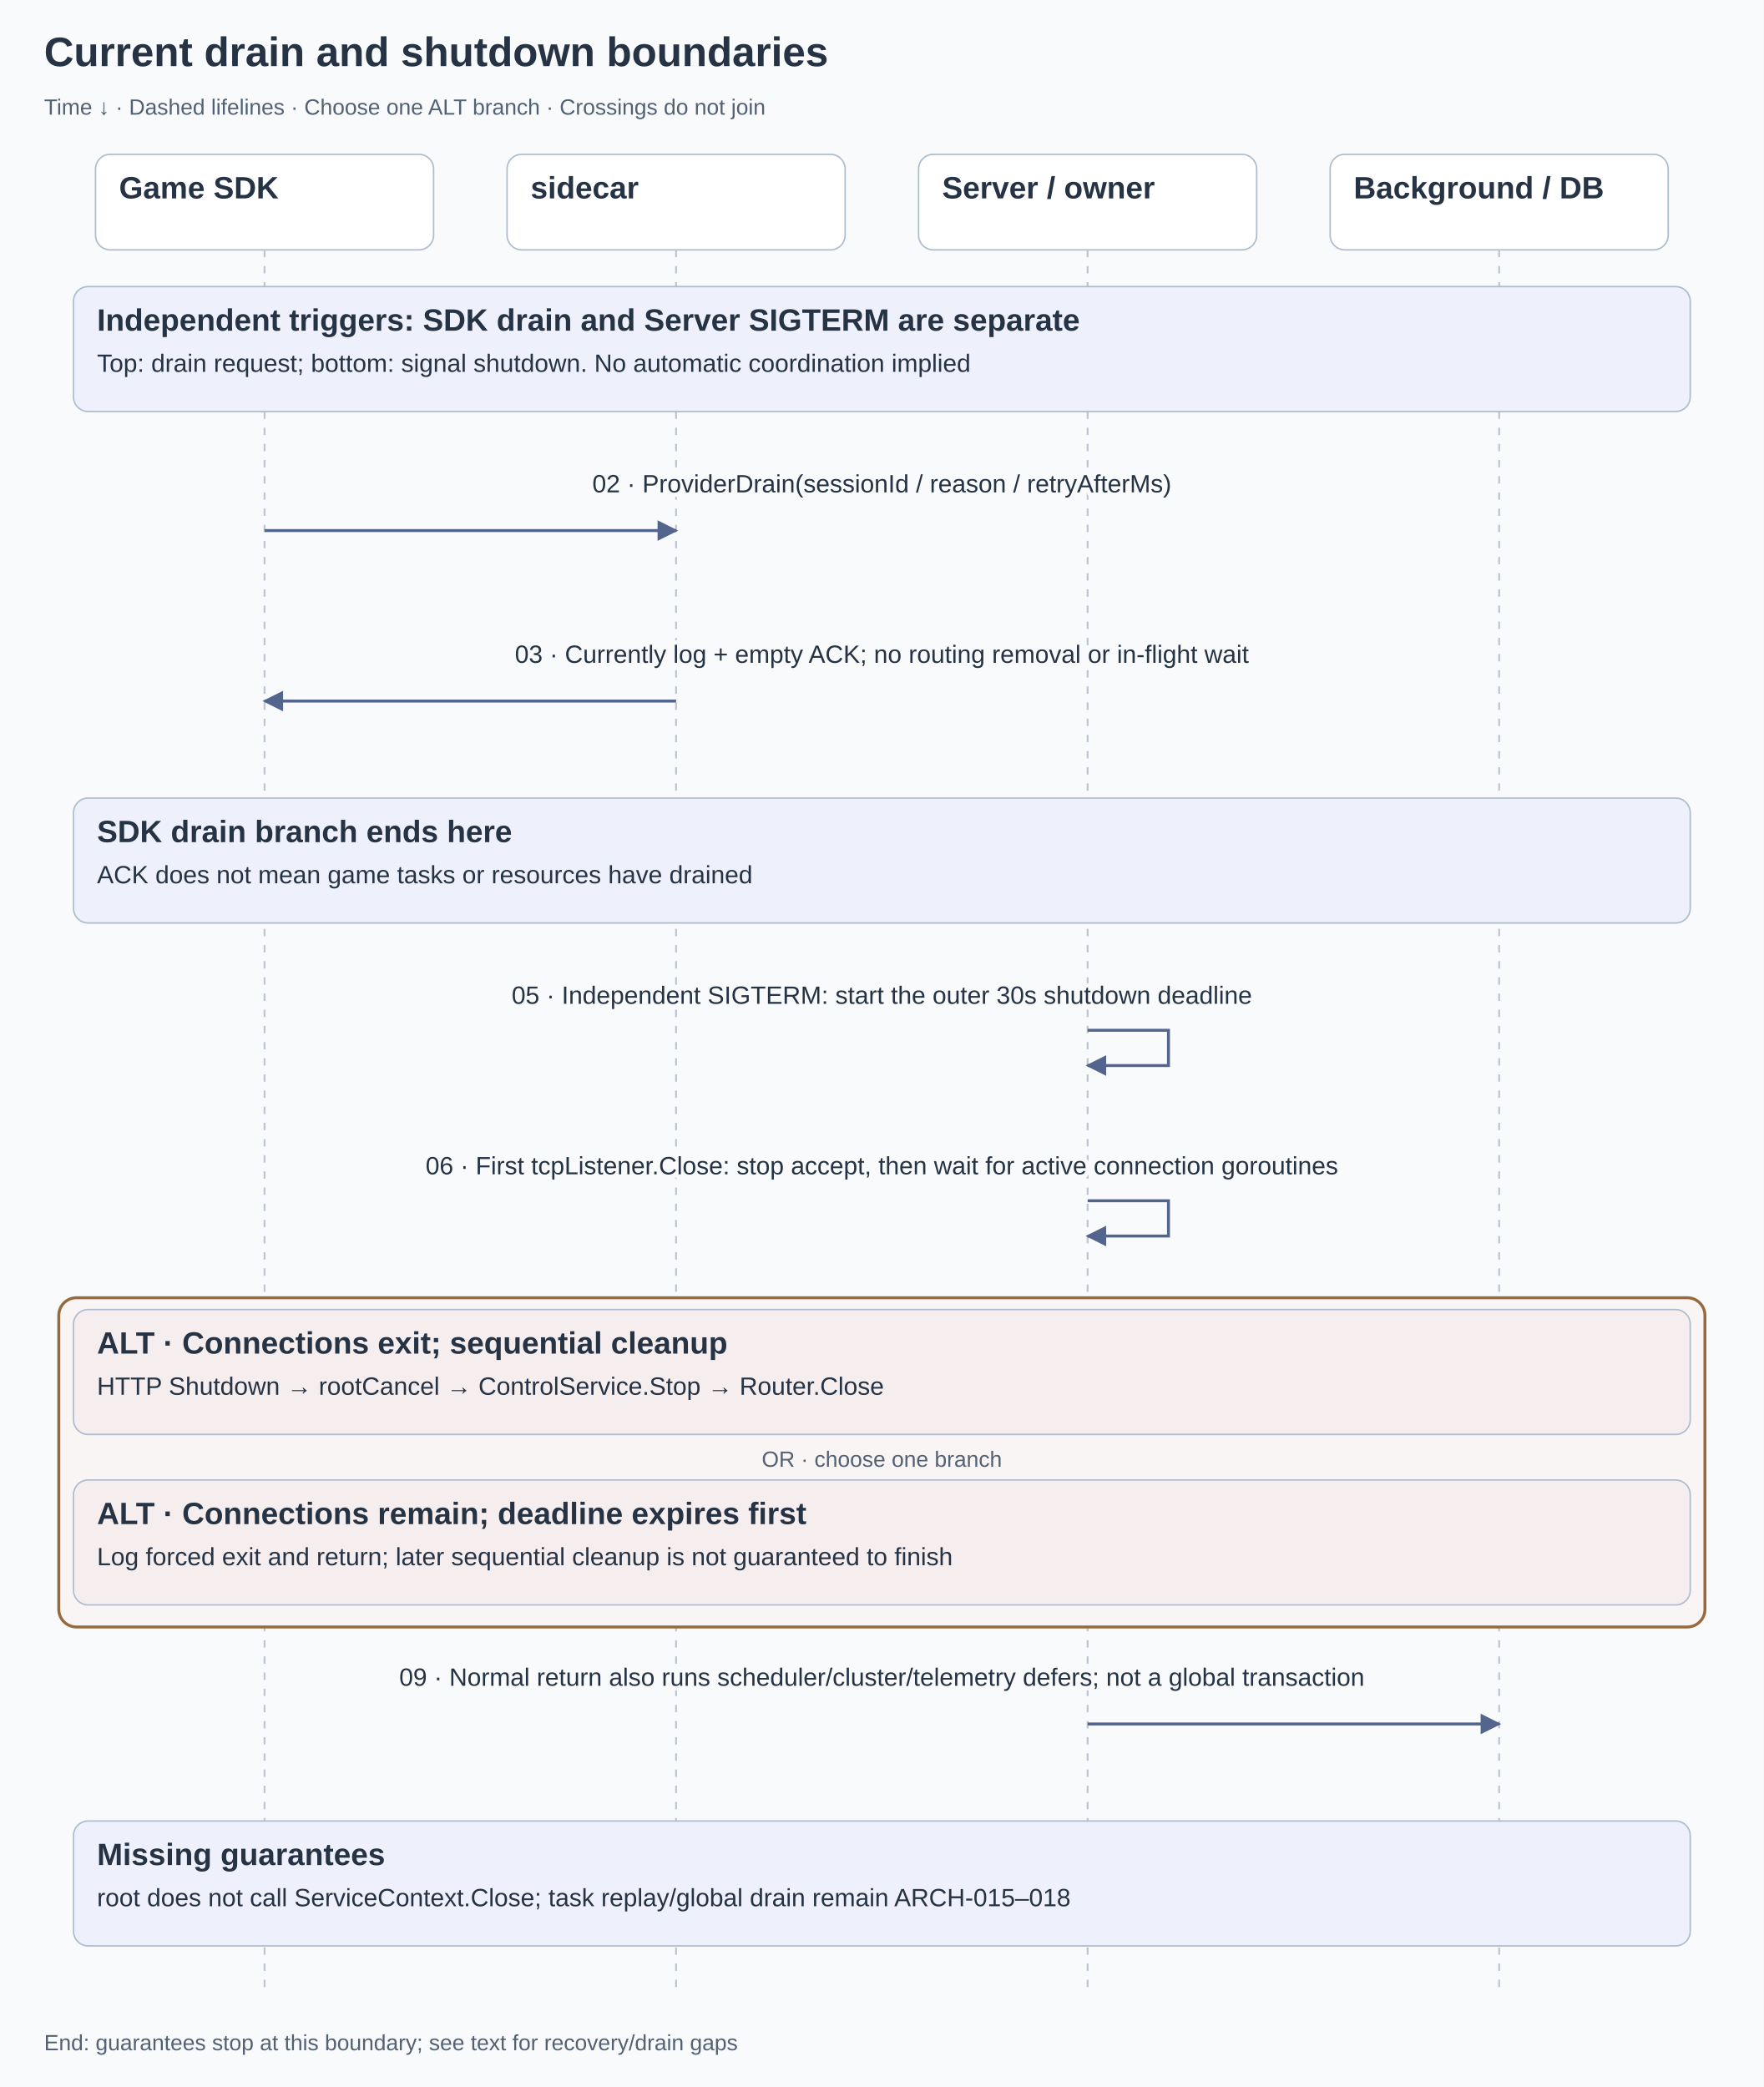
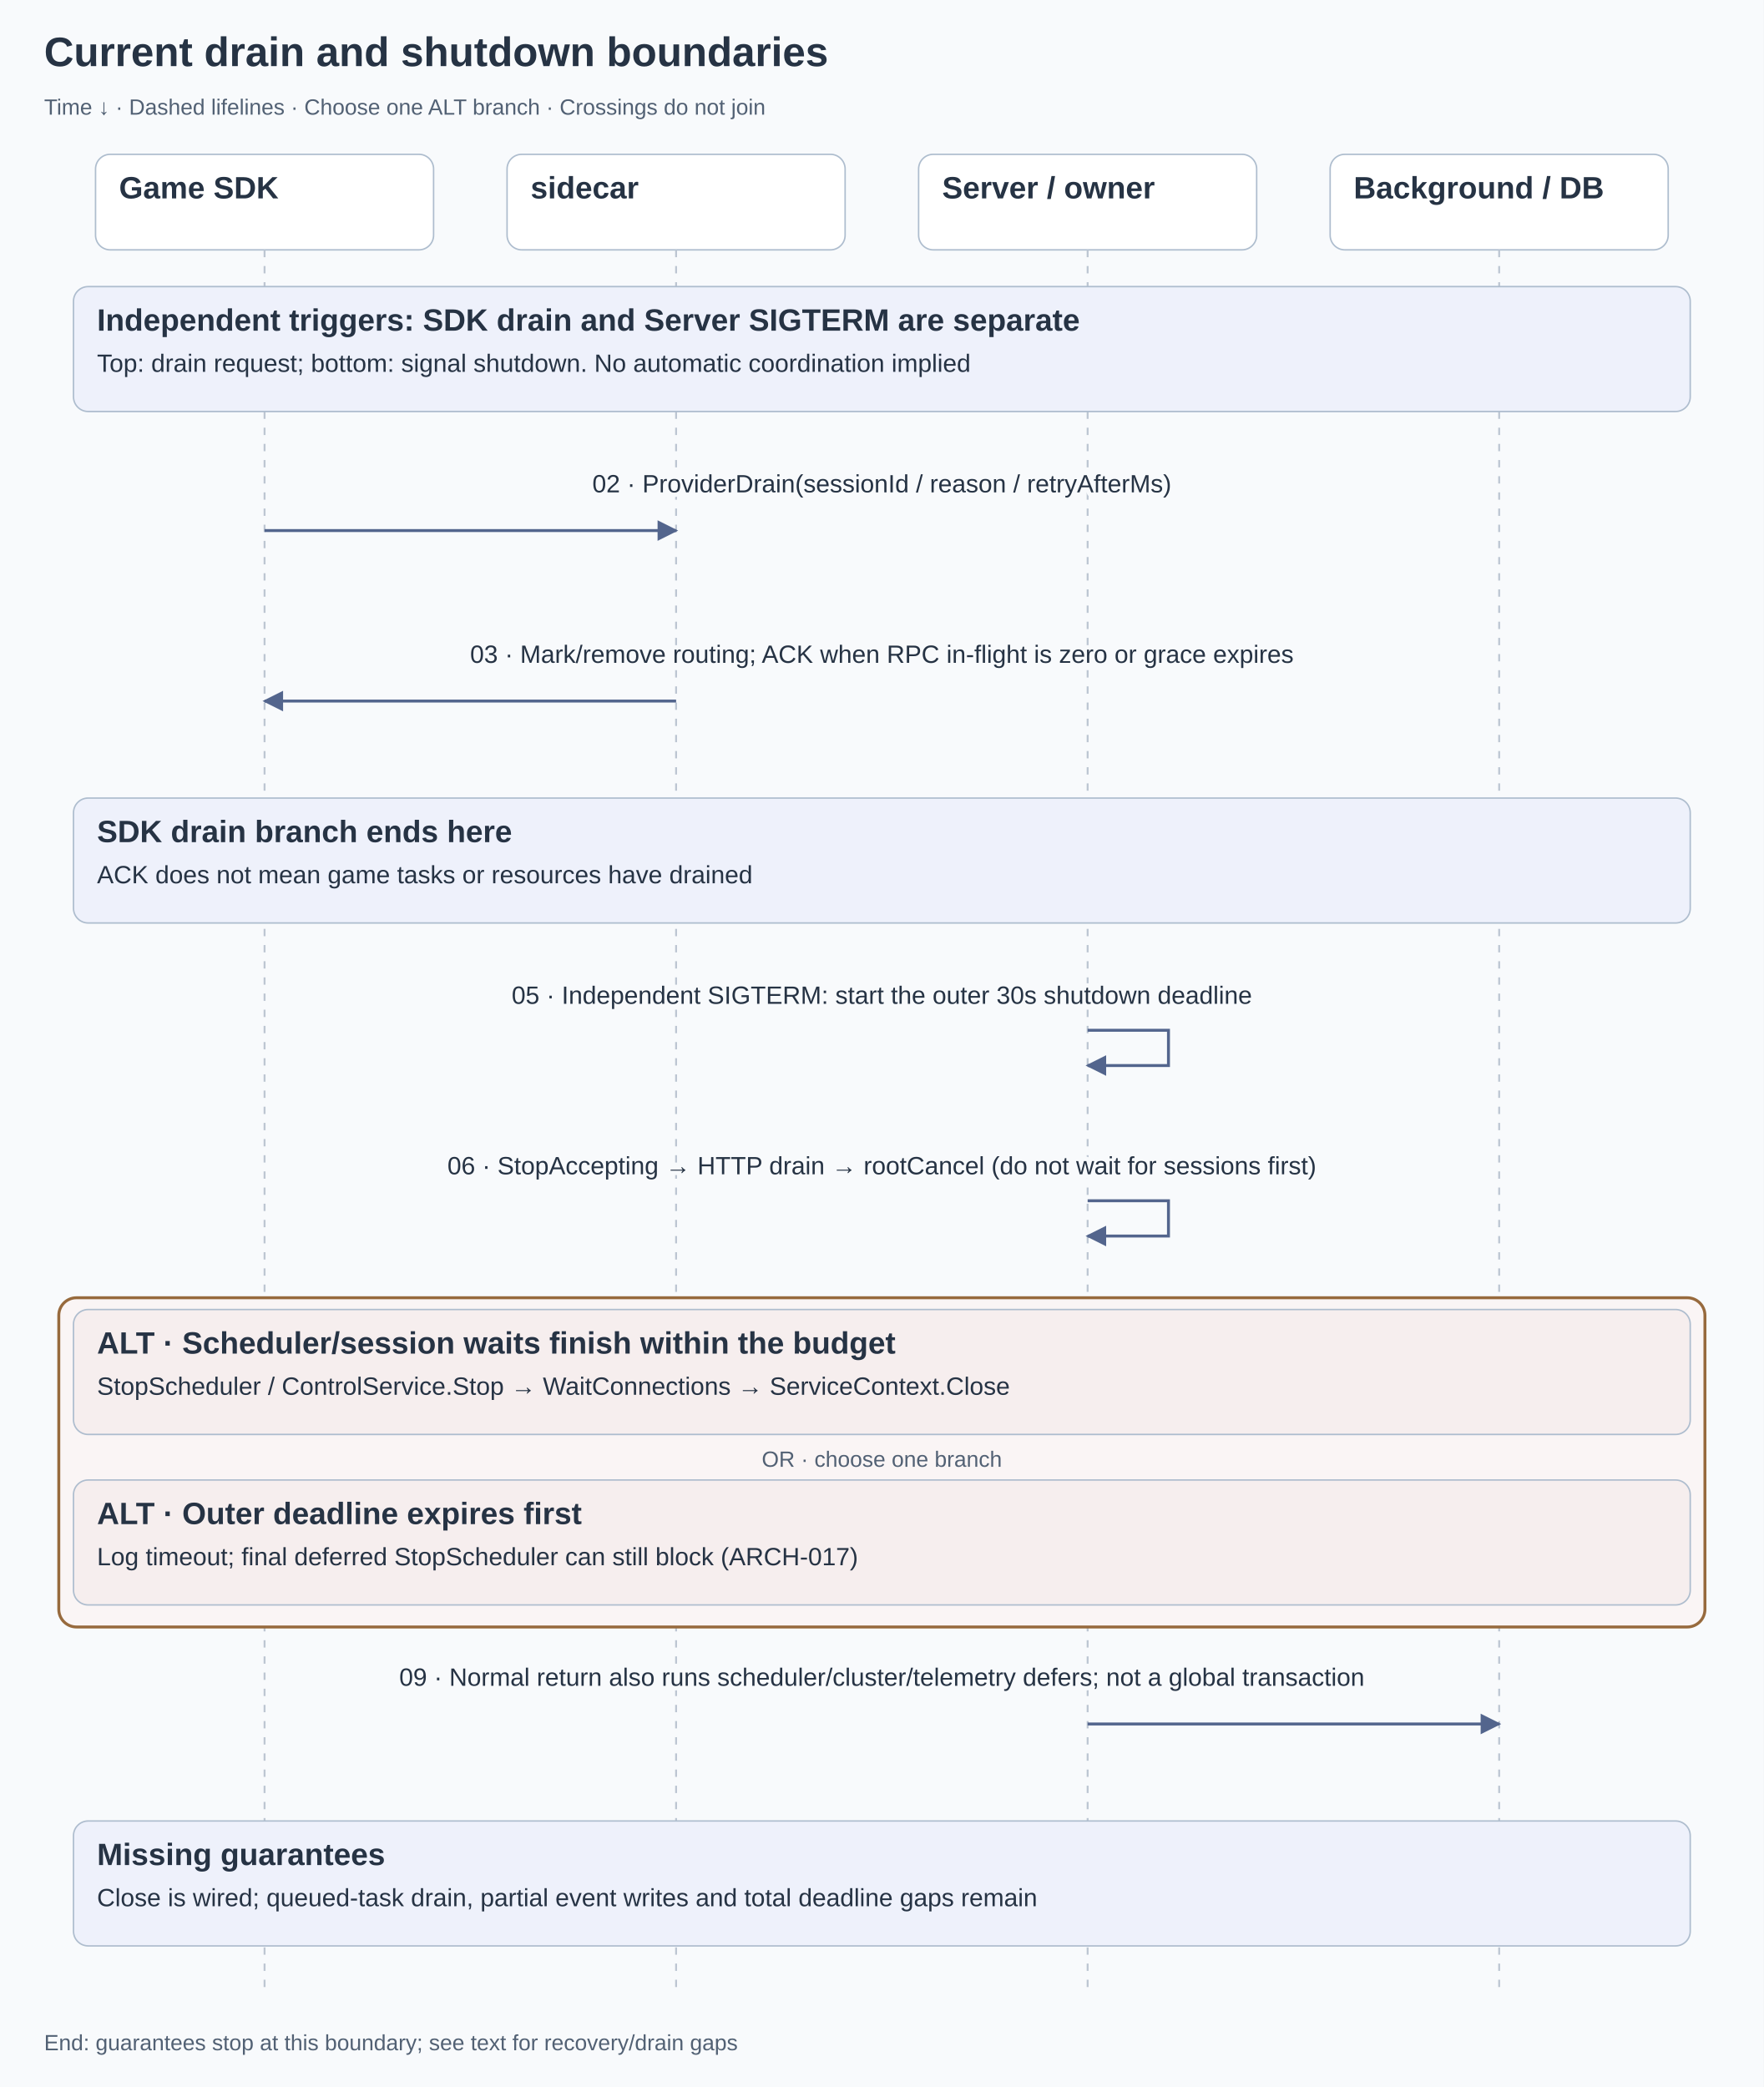
<svg xmlns="http://www.w3.org/2000/svg" width="1200" height="1420" viewBox="0 0 1200 1420" role="img" aria-labelledby="title desc">
  <defs>
    <marker id="control" viewBox="0 0 10 10" refX="9" refY="5" markerWidth="7" markerHeight="7" orient="auto-start-reverse">
      <path d="M0 0L10 5L0 10Z" fill="#53658d" />
    </marker>
    <marker id="data" viewBox="0 0 10 10" refX="9" refY="5" markerWidth="7" markerHeight="7" orient="auto-start-reverse">
      <path d="M0 0L10 5L0 10Z" fill="#237b72" />
    </marker>
    <marker id="external" viewBox="0 0 10 10" refX="9" refY="5" markerWidth="7" markerHeight="7" orient="auto-start-reverse">
      <path d="M0 0L10 5L0 10Z" fill="#976a3d" />
    </marker>
  </defs>
  <style>text{font:17px Arial,'Noto Sans CJK SC','Microsoft YaHei',sans-serif;fill:#263344}.title{font-size:28px;font-weight:700}.head{font-size:21px;font-weight:700}.small{font-size:15px;fill:#526174}.edge{stroke-width:2;fill:none}.control{stroke:#53658d}.data{stroke:#237b72}.external{stroke:#976a3d}.optional{stroke-dasharray:7 5}.life{stroke:#bdc6d2;stroke-width:1.3;stroke-dasharray:5 6}.message{paint-order:stroke;stroke:#f8fafc;stroke-width:6px;stroke-linejoin:round}</style>
  <rect width="1200" height="1420" fill="#f8fafc" />
  <text x="30" y="45" class="title" text-anchor="start">Current drain and shutdown boundaries</text>
  <text x="30" y="78" class="small" text-anchor="start">Time ↓ · Dashed lifelines · Choose one ALT branch · Crossings do not join</text>
  <g data-node="Game SDK">
    <rect x="65" y="105" width="230" height="65" rx="10" fill="#fff" stroke="#aebdce" />
    <text x="81" y="135" class="head" text-anchor="start">Game SDK</text>
  </g>
  <path d="M180 170 V1355" class="life" />
  <g data-node="sidecar">
    <rect x="345" y="105" width="230" height="65" rx="10" fill="#fff" stroke="#aebdce" />
    <text x="361" y="135" class="head" text-anchor="start">sidecar</text>
  </g>
  <path d="M460 170 V1355" class="life" />
  <g data-node="Server / owner">
    <rect x="625" y="105" width="230" height="65" rx="10" fill="#fff" stroke="#aebdce" />
    <text x="641" y="135" class="head" text-anchor="start">Server / owner</text>
  </g>
  <path d="M740 170 V1355" class="life" />
  <g data-node="Background / DB">
    <rect x="905" y="105" width="230" height="65" rx="10" fill="#fff" stroke="#aebdce" />
    <text x="921" y="135" class="head" text-anchor="start">Background / DB</text>
  </g>
  <path d="M1020 170 V1355" class="life" />
  <g data-node="Independent triggers: SDK drain and Server SIGTERM are separate">
    <rect x="50" y="195" width="1100" height="85" rx="10" fill="#eef1fb" stroke="#aebdce" />
    <text x="66" y="225" class="head" text-anchor="start">Independent triggers: SDK drain and Server SIGTERM are separate</text>
    <text x="66" y="253" class="" text-anchor="start">Top: drain request; bottom: signal shutdown. No automatic coordination implied</text>
  </g>
  <text x="600" y="335" class="message" text-anchor="middle">02 · ProviderDrain(sessionId / reason / retryAfterMs)</text>
  <path d="M180 361 H460" class="edge control" marker-end="url(#control)" />
-   <text x="600" y="451" class="message" text-anchor="middle">03 · Currently log + empty ACK; no routing removal or in-flight wait</text>
+   <text x="600" y="451" class="message" text-anchor="middle">03 · Mark/remove routing; ACK when RPC in-flight is zero or grace expires</text>
  <path d="M460 477 H180" class="edge control" marker-end="url(#control)" />
  <g data-node="SDK drain branch ends here">
    <rect x="50" y="543" width="1100" height="85" rx="10" fill="#eef1fb" stroke="#aebdce" />
    <text x="66" y="573" class="head" text-anchor="start">SDK drain branch ends here</text>
    <text x="66" y="601" class="" text-anchor="start">ACK does not mean game tasks or resources have drained</text>
  </g>
  <text x="600" y="683" class="message" text-anchor="middle">05 · Independent SIGTERM: start the outer 30s shutdown deadline</text>
  <path d="M740 701 h55 v24 h-55" class="edge control" marker-end="url(#control)" />
-   <text x="600" y="799" class="message" text-anchor="middle">06 · First tcpListener.Close: stop accept, then wait for active connection goroutines</text>
+   <text x="600" y="799" class="message" text-anchor="middle">06 · StopAccepting → HTTP drain → rootCancel (do not wait for sessions first)</text>
  <path d="M740 817 h55 v24 h-55" class="edge control" marker-end="url(#control)" />
  <rect x="40" y="883" width="1120" height="224" rx="12" fill="#faf5f5" stroke="#976a3d" stroke-width="2" />
  <text x="600" y="998" class="small" text-anchor="middle">OR · choose one branch</text>
-   <g data-node="ALT · Connections exit; sequential cleanup">
+   <g data-node="ALT · Scheduler/session waits finish within the budget">
    <rect x="50" y="891" width="1100" height="85" rx="10" fill="#f6eeee" stroke="#aebdce" />
-     <text x="66" y="921" class="head" text-anchor="start">ALT · Connections exit; sequential cleanup</text>
-     <text x="66" y="949" class="" text-anchor="start">HTTP Shutdown → rootCancel → ControlService.Stop → Router.Close</text>
+     <text x="66" y="921" class="head" text-anchor="start">ALT · Scheduler/session waits finish within the budget</text>
+     <text x="66" y="949" class="" text-anchor="start">StopScheduler / ControlService.Stop → WaitConnections → ServiceContext.Close</text>
  </g>
-   <g data-node="ALT · Connections remain; deadline expires first">
+   <g data-node="ALT · Outer deadline expires first">
    <rect x="50" y="1007" width="1100" height="85" rx="10" fill="#f6eeee" stroke="#aebdce" />
-     <text x="66" y="1037" class="head" text-anchor="start">ALT · Connections remain; deadline expires first</text>
-     <text x="66" y="1065" class="" text-anchor="start">Log forced exit and return; later sequential cleanup is not guaranteed to finish</text>
+     <text x="66" y="1037" class="head" text-anchor="start">ALT · Outer deadline expires first</text>
+     <text x="66" y="1065" class="" text-anchor="start">Log timeout; final deferred StopScheduler can still block (ARCH-017)</text>
  </g>
  <text x="600" y="1147" class="message" text-anchor="middle">09 · Normal return also runs scheduler/cluster/telemetry defers; not a global transaction</text>
  <path d="M740 1173 H1020" class="edge control" marker-end="url(#control)" />
  <g data-node="Missing guarantees">
    <rect x="50" y="1239" width="1100" height="85" rx="10" fill="#eef1fb" stroke="#aebdce" />
    <text x="66" y="1269" class="head" text-anchor="start">Missing guarantees</text>
-     <text x="66" y="1297" class="" text-anchor="start">root does not call ServiceContext.Close; task replay/global drain remain ARCH-015–018</text>
+     <text x="66" y="1297" class="" text-anchor="start">Close is wired; queued-task drain, partial event writes and total deadline gaps remain</text>
  </g>
  <text x="30" y="1395" class="small" text-anchor="start">End: guarantees stop at this boundary; see text for recovery/drain gaps</text>
</svg>
